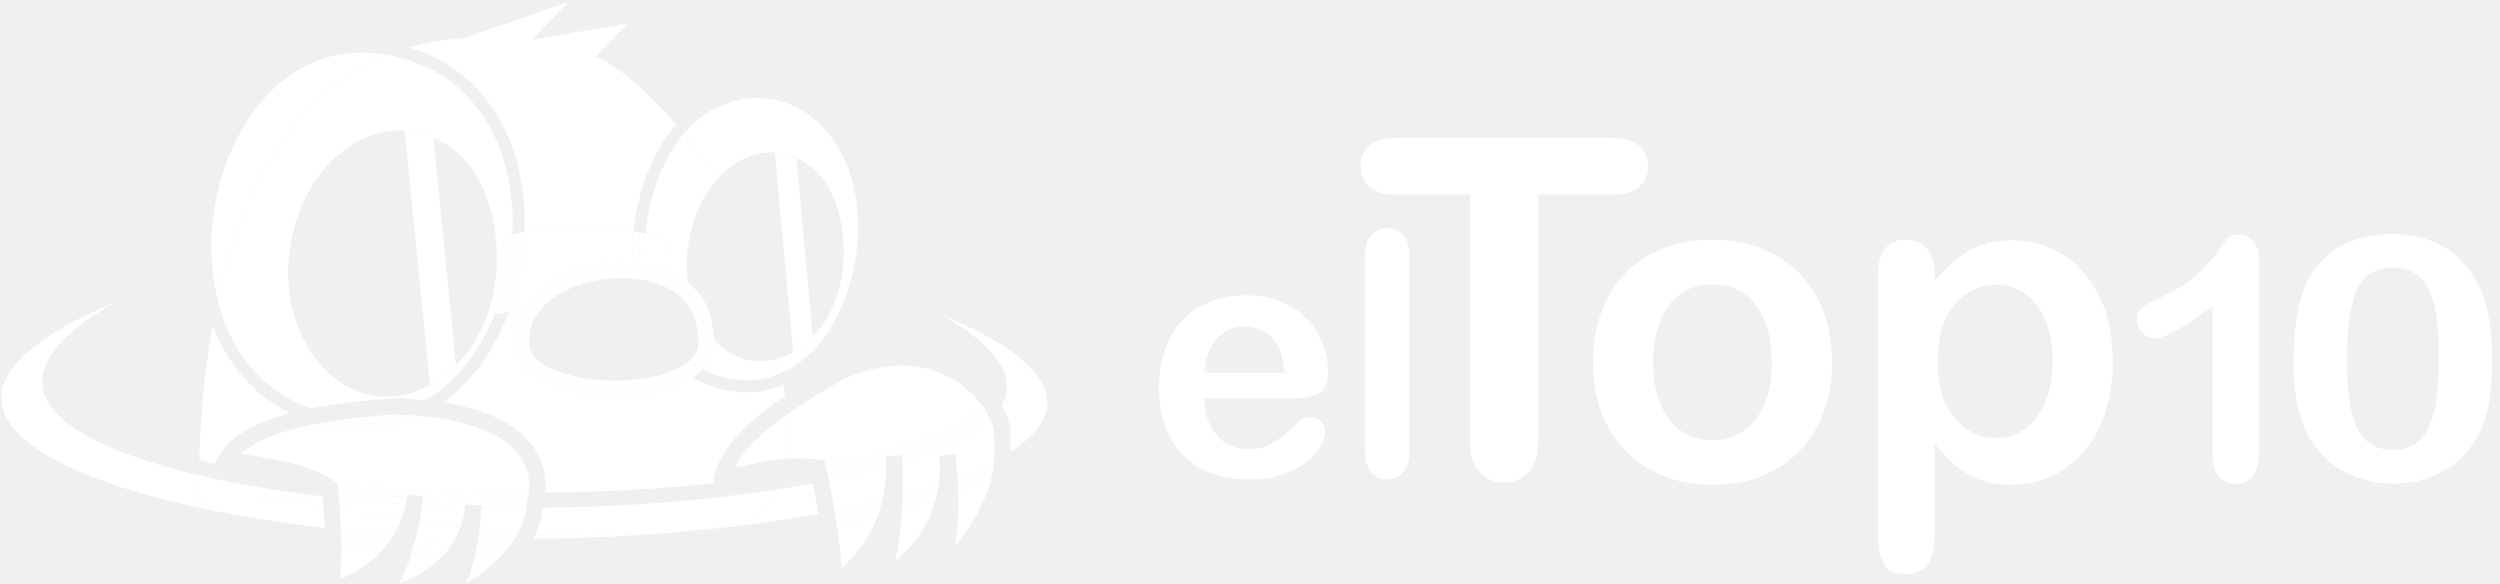
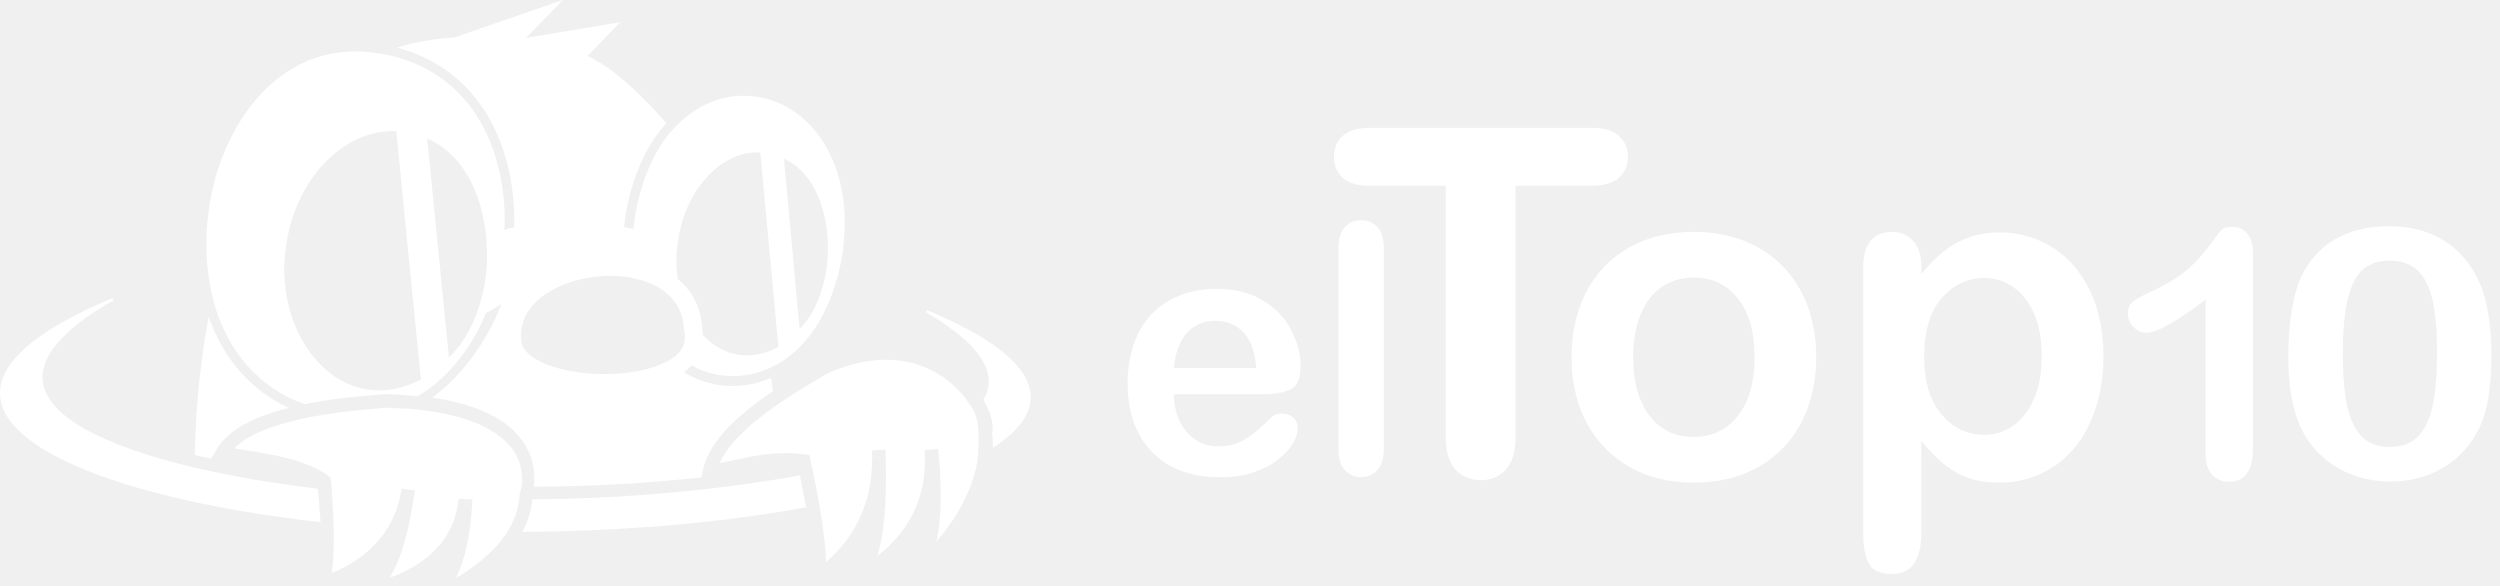
- <svg xmlns="http://www.w3.org/2000/svg" width="227" height="53" viewBox="0 0 227 53" fill="none">
-   <path d="M117.227 36.175H109.34C109.355 37.111 109.536 37.924 109.898 38.645C110.26 39.35 110.743 39.887 111.331 40.255C111.919 40.624 112.582 40.792 113.306 40.792C113.789 40.792 114.226 40.731 114.633 40.624C115.041 40.516 115.418 40.332 115.795 40.087C116.172 39.841 116.519 39.581 116.835 39.304C117.152 39.028 117.559 38.645 118.057 38.169C118.268 37.985 118.554 37.893 118.947 37.893C119.354 37.893 119.701 38.016 119.957 38.246C120.213 38.476 120.334 38.798 120.334 39.228C120.334 39.596 120.198 40.025 119.912 40.532C119.625 41.023 119.188 41.498 118.615 41.958C118.042 42.419 117.318 42.787 116.443 43.093C115.568 43.4 114.573 43.538 113.442 43.538C110.848 43.538 108.842 42.787 107.395 41.283C105.962 39.78 105.238 37.74 105.238 35.162C105.238 33.95 105.419 32.831 105.766 31.788C106.113 30.744 106.641 29.855 107.319 29.118C107.998 28.382 108.842 27.814 109.838 27.415C110.833 27.017 111.934 26.817 113.156 26.817C114.724 26.817 116.081 27.155 117.212 27.83C118.343 28.505 119.188 29.379 119.746 30.453C120.304 31.527 120.59 32.616 120.59 33.736C120.59 34.764 120.304 35.438 119.716 35.745C119.097 36.022 118.283 36.175 117.227 36.175ZM109.34 33.843H116.654C116.549 32.447 116.187 31.389 115.538 30.698C114.89 30.008 114.045 29.655 112.99 29.655C111.979 29.655 111.165 30.008 110.516 30.714C109.868 31.419 109.476 32.462 109.34 33.843Z" fill="white" />
-   <path d="M123.953 41.023V23.228C123.953 22.399 124.134 21.786 124.496 21.372C124.858 20.957 125.326 20.727 125.944 20.727C126.562 20.727 127.045 20.942 127.422 21.356C127.799 21.77 127.98 22.399 127.98 23.228V41.023C127.98 41.851 127.784 42.48 127.407 42.894C127.03 43.309 126.532 43.523 125.944 43.523C125.356 43.523 124.873 43.309 124.496 42.879C124.119 42.449 123.953 41.82 123.953 41.023Z" fill="white" />
-   <path d="M146.446 17.664H139.666V39.998C139.666 41.282 139.377 42.236 138.809 42.86C138.241 43.484 137.492 43.795 136.591 43.795C135.671 43.795 134.923 43.484 134.336 42.851C133.759 42.218 133.471 41.273 133.471 39.998V17.664H126.69C125.626 17.664 124.842 17.434 124.328 16.957C123.814 16.49 123.552 15.866 123.552 15.105C123.552 14.307 123.823 13.683 124.355 13.215C124.896 12.757 125.671 12.527 126.69 12.527H146.455C147.528 12.527 148.331 12.766 148.854 13.243C149.377 13.72 149.638 14.344 149.638 15.105C149.638 15.875 149.377 16.49 148.845 16.957C148.304 17.434 147.51 17.664 146.446 17.664Z" fill="white" />
-   <path d="M166.356 32.889C166.356 34.522 166.103 36.026 165.598 37.402C165.093 38.778 164.363 39.961 163.398 40.952C162.442 41.942 161.297 42.694 159.963 43.226C158.628 43.758 157.131 44.015 155.472 44.015C153.822 44.015 152.334 43.749 151.018 43.217C149.701 42.685 148.556 41.915 147.591 40.924C146.627 39.933 145.896 38.75 145.391 37.393C144.895 36.035 144.643 34.54 144.643 32.889C144.643 31.229 144.895 29.715 145.4 28.34C145.905 26.964 146.636 25.79 147.582 24.808C148.529 23.836 149.674 23.084 151.018 22.552C152.361 22.02 153.849 21.763 155.472 21.763C157.122 21.763 158.619 22.029 159.963 22.561C161.306 23.093 162.46 23.855 163.416 24.845C164.372 25.836 165.102 27.01 165.607 28.376C166.103 29.743 166.356 31.247 166.356 32.889ZM160.882 32.889C160.882 30.66 160.395 28.918 159.413 27.679C158.439 26.441 157.122 25.817 155.463 25.817C154.399 25.817 153.461 26.093 152.641 26.652C151.829 27.202 151.207 28.028 150.765 29.11C150.324 30.192 150.107 31.458 150.107 32.898C150.107 34.329 150.324 35.577 150.756 36.65C151.189 37.723 151.811 38.539 152.614 39.108C153.416 39.677 154.372 39.961 155.463 39.961C157.113 39.961 158.43 39.337 159.413 38.09C160.395 36.824 160.882 35.1 160.882 32.889Z" fill="white" />
-   <path d="M175.688 24.836V25.496C176.716 24.23 177.78 23.295 178.88 22.699C179.989 22.103 181.234 21.809 182.64 21.809C184.318 21.809 185.859 22.24 187.275 23.111C188.691 23.983 189.8 25.249 190.62 26.918C191.441 28.587 191.847 30.569 191.847 32.852C191.847 34.54 191.612 36.081 191.134 37.494C190.656 38.906 190.016 40.089 189.187 41.043C188.357 41.997 187.383 42.731 186.256 43.245C185.129 43.758 183.921 44.015 182.631 44.015C181.071 44.015 179.764 43.703 178.709 43.07C177.654 42.447 176.644 41.52 175.679 40.3V48.519C175.679 50.922 174.805 52.123 173.064 52.123C172.036 52.123 171.36 51.812 171.027 51.188C170.693 50.564 170.531 49.665 170.531 48.473V24.873C170.531 23.827 170.756 23.056 171.207 22.534C171.658 22.011 172.28 21.763 173.064 21.763C173.84 21.763 174.462 22.029 174.949 22.552C175.445 23.084 175.688 23.845 175.688 24.836ZM186.373 32.788C186.373 31.348 186.157 30.11 185.715 29.073C185.273 28.037 184.669 27.239 183.885 26.689C183.109 26.138 182.244 25.854 181.297 25.854C179.791 25.854 178.52 26.45 177.492 27.633C176.464 28.817 175.941 30.569 175.941 32.88C175.941 35.054 176.455 36.751 177.483 37.961C178.511 39.172 179.782 39.778 181.297 39.778C182.199 39.778 183.037 39.511 183.813 38.989C184.588 38.457 185.201 37.668 185.67 36.613C186.139 35.567 186.373 34.283 186.373 32.788Z" fill="white" />
-   <path d="M200.924 41.502V27.773C198.32 29.738 196.568 30.712 195.659 30.712C195.228 30.712 194.844 30.543 194.516 30.205C194.179 29.866 194.02 29.48 194.02 29.037C194.02 28.522 194.179 28.151 194.516 27.91C194.844 27.668 195.425 27.354 196.249 26.976C197.486 26.404 198.479 25.8 199.228 25.164C199.968 24.528 200.633 23.819 201.205 23.038C201.776 22.257 202.151 21.774 202.329 21.589C202.507 21.412 202.835 21.315 203.313 21.315C203.856 21.315 204.287 21.524 204.624 21.935C204.952 22.346 205.121 22.918 205.121 23.642V40.914C205.121 42.935 204.418 43.942 203.013 43.942C202.385 43.942 201.889 43.732 201.505 43.322C201.111 42.911 200.924 42.299 200.924 41.502Z" fill="white" />
-   <path d="M226.282 32.701C226.282 34.352 226.16 35.777 225.926 36.96C225.692 38.152 225.261 39.223 224.624 40.197C223.828 41.389 222.797 42.299 221.523 42.951C220.258 43.596 218.844 43.917 217.298 43.917C215.518 43.917 213.917 43.483 212.502 42.621C211.088 41.752 210.02 40.56 209.308 39.022C208.942 38.184 208.68 37.258 208.511 36.252C208.343 35.237 208.259 34.142 208.259 32.967C208.259 31.445 208.352 30.076 208.54 28.86C208.727 27.644 209.017 26.597 209.42 25.72C210.113 24.27 211.116 23.167 212.437 22.402C213.757 21.645 215.331 21.259 217.158 21.259C218.366 21.259 219.462 21.428 220.446 21.766C221.429 22.104 222.301 22.595 223.041 23.248C223.781 23.9 224.418 24.697 224.933 25.655C225.832 27.306 226.282 29.657 226.282 32.701ZM221.458 32.403C221.458 30.559 221.326 29.053 221.073 27.878C220.811 26.702 220.38 25.816 219.771 25.22C219.162 24.625 218.319 24.319 217.233 24.319C215.687 24.319 214.61 24.987 214.001 26.332C213.392 27.668 213.092 29.738 213.092 32.524C213.092 34.416 213.223 35.97 213.476 37.178C213.729 38.386 214.17 39.304 214.778 39.924C215.387 40.544 216.212 40.85 217.261 40.85C218.338 40.85 219.181 40.528 219.799 39.883C220.408 39.239 220.839 38.321 221.083 37.121C221.336 35.914 221.458 34.343 221.458 32.403Z" fill="white" />
-   <path d="M66.32 35.527C65.147 35.34 64.007 34.918 62.954 34.274C61.248 35.42 58.589 35.942 55.935 35.942C53.39 35.942 50.847 35.462 49.15 34.595C47.047 33.52 46.63 32.159 46.659 31.194C46.587 30.065 46.855 28.994 47.424 28.031C47.018 28.111 46.614 28.198 46.213 28.296C44.984 31.602 42.961 34.581 40.253 36.551C44.275 37.184 47.029 38.552 48.468 40.644C49.52 42.174 49.603 43.724 49.498 44.723C54.76 44.694 59.934 44.393 64.738 43.873L64.872 43.242C65.47 40.423 68.394 37.918 71.293 35.958C71.251 35.619 71.204 35.275 71.153 34.932C70.007 35.404 68.824 35.632 67.676 35.632C67.219 35.634 66.763 35.596 66.32 35.527Z" fill="white" />
-   <path d="M47.636 21.014C50.778 20.224 54.146 20.325 57.53 21.003C57.565 20.613 57.608 20.218 57.666 19.814L57.668 19.799C58.322 16.045 59.689 13.257 61.406 11.314C56.956 6.157 54.099 5.143 54.099 5.143L56.997 2.149L48.291 3.595L51.624 0.18L42.044 3.488C40.273 3.586 38.638 3.871 37.12 4.304C44.721 6.532 47.886 13.759 47.636 21.014Z" fill="white" />
-   <path d="M19.899 41.36C20.992 39.435 23.568 38.255 26.373 37.51C22.894 35.828 20.586 32.935 19.312 29.527C18.424 34.367 18.161 38.826 18.103 41.792C18.554 41.899 19.009 42.004 19.477 42.107L19.899 41.36Z" fill="white" />
-   <path d="M35.132 4.987C34.349 4.853 33.591 4.779 32.866 4.779C25.936 4.779 21.694 10.612 20.061 16.306C19.044 19.857 18.895 23.76 19.767 27.266C21.752 18.306 26.026 8.658 35.132 4.987Z" fill="white" />
-   <path d="M35.551 36.163L35.596 36.158L35.641 36.161C36.7 36.187 37.695 36.252 38.638 36.348C41.712 34.537 43.871 31.372 45.127 28.049L45.796 21.59C46.034 21.5 46.275 21.418 46.516 21.34C46.868 14.403 43.958 7.438 36.769 5.355C36.209 5.196 35.665 5.08 35.132 4.989C26.023 8.66 21.752 18.306 19.767 27.268C20.862 31.675 23.574 35.449 28.211 37.086C30.729 36.582 33.214 36.366 34.804 36.23C35.094 36.203 35.346 36.181 35.551 36.163ZM41.395 33.13L39.352 12.516C46.242 15.171 46.998 28.044 41.395 33.13ZM26.342 22.511C27.243 16.176 31.816 11.573 36.742 11.872H36.745C36.747 11.872 36.747 11.872 36.749 11.872C36.966 11.885 37.186 11.905 37.409 11.941C38.094 12.041 38.739 12.238 39.352 12.514L41.395 33.127C40.681 33.868 39.887 34.483 39.04 34.954V34.959C31.624 38.915 24.988 31.111 26.342 22.511Z" fill="white" />
-   <path d="M70.343 13.855H70.346H70.348C70.511 13.864 70.678 13.879 70.843 13.908C71.358 13.986 71.842 14.138 72.304 14.354L73.8 30.527C73.263 31.109 72.663 31.593 72.025 31.965V31.97C71.586 32.208 71.153 32.389 70.729 32.523C70.818 32.965 70.901 33.408 70.977 33.848C73.997 32.523 76.684 29.22 77.69 23.439C78.915 14.963 74.726 9.751 69.953 8.99C67.276 8.564 64.348 9.499 62.1 12.139C63.061 13.304 64.087 14.658 65.171 16.226C66.603 14.646 68.439 13.739 70.343 13.855ZM73.803 30.527L72.306 14.354C77.498 16.431 78.009 26.561 73.803 30.527Z" fill="white" />
-   <path d="M60.891 24.726C61.02 24.784 61.152 24.837 61.275 24.902C61.725 25.131 62.124 25.401 62.49 25.691C62.327 24.583 62.318 23.412 62.499 22.223C62.834 19.808 63.824 17.718 65.173 16.226C64.091 14.658 63.063 13.304 62.102 12.139C60.576 13.933 59.363 16.509 58.759 19.979C58.696 20.407 58.652 20.827 58.618 21.239C59.336 21.409 60.054 21.601 60.768 21.817L60.891 24.726Z" fill="white" />
-   <path d="M64.839 30.868C64.89 31.858 64.555 32.755 63.846 33.513C64.685 33.979 65.577 34.289 66.494 34.437C67.963 34.671 69.509 34.49 70.979 33.846C70.903 33.404 70.818 32.962 70.731 32.521C68.43 33.243 66.349 32.485 64.839 30.868Z" fill="white" />
-   <path d="M73.803 30.527L72.306 14.354C71.844 14.138 71.36 13.986 70.845 13.908C70.678 13.881 70.511 13.866 70.35 13.855L72.027 31.965C72.665 31.593 73.263 31.109 73.803 30.527Z" fill="white" />
-   <path d="M72.025 31.965L70.348 13.855H70.346H70.343L72.02 31.968C72.023 31.968 72.025 31.965 72.025 31.965Z" fill="white" />
-   <path d="M41.395 33.13L39.352 12.516C38.739 12.24 38.094 12.043 37.409 11.943C37.189 11.907 36.966 11.887 36.749 11.874L39.04 34.956C39.887 34.486 40.681 33.868 41.395 33.13Z" fill="white" />
-   <path d="M39.04 34.956L36.751 11.874C36.749 11.874 36.749 11.874 36.747 11.874H36.745L39.035 34.961C39.035 34.958 39.038 34.959 39.04 34.956Z" fill="white" />
-   <path d="M46.213 28.294C46.616 28.196 47.02 28.107 47.424 28.029C47.935 27.166 48.691 26.389 49.674 25.74C51.818 24.326 54.769 23.691 57.467 23.9C57.418 22.983 57.438 22.015 57.532 21.003C54.148 20.323 50.781 20.224 47.638 21.014C47.571 22.932 47.27 24.853 46.746 26.681C46.587 27.226 46.409 27.765 46.213 28.294Z" fill="white" />
-   <path d="M45.127 28.047C45.336 27.493 45.524 26.936 45.682 26.378C46.148 24.748 46.431 23.044 46.518 21.337C46.277 21.416 46.036 21.498 45.798 21.587L45.127 28.047Z" fill="white" />
-   <path d="M46.213 28.294C46.409 27.763 46.59 27.226 46.744 26.681C47.268 24.85 47.569 22.93 47.636 21.014C47.448 21.061 47.263 21.114 47.078 21.168C46.975 23.668 46.454 26.171 45.557 28.466C45.776 28.408 45.994 28.348 46.213 28.294Z" fill="white" />
-   <path d="M45.682 26.378C45.521 26.936 45.336 27.491 45.127 28.047L45.069 28.602C45.231 28.555 45.394 28.513 45.557 28.468C46.454 26.173 46.973 23.671 47.078 21.17C46.891 21.224 46.703 21.279 46.518 21.34C46.431 23.044 46.15 24.748 45.682 26.378Z" fill="white" />
-   <path d="M60.768 21.819C60.052 21.603 59.334 21.411 58.618 21.242C58.536 22.223 58.527 23.153 58.585 24.036C59.406 24.179 60.184 24.411 60.891 24.728L60.768 21.819Z" fill="white" />
-   <path d="M57.465 23.9C57.652 23.916 57.837 23.934 58.02 23.956C57.969 23.059 57.985 22.111 58.072 21.117C57.891 21.076 57.71 21.041 57.528 21.003C57.438 22.015 57.416 22.983 57.465 23.9Z" fill="white" />
-   <path d="M58.023 23.956C58.212 23.978 58.4 24.003 58.585 24.036C58.527 23.155 58.536 22.223 58.618 21.242C58.438 21.199 58.257 21.157 58.074 21.117C57.985 22.111 57.969 23.057 58.023 23.956Z" fill="white" />
-   <path d="M27.063 45.517L18.13 45.479C18.13 45.479 18.085 44.62 18.085 43.155C5.069 40.106 -2.256 34.764 10.44 27.447C-11.608 36.714 4.902 45.131 29.474 47.93C29.445 47.23 29.402 46.556 29.358 45.956C28.606 45.816 27.843 45.671 27.063 45.517Z" fill="white" />
-   <path d="M70.72 44.417C69.893 46.365 68.369 47.616 65.847 47.694C65.804 47.703 64.382 48.06 61.484 48.323C66.012 47.937 70.354 47.373 74.331 46.655C74.146 45.595 73.957 44.62 73.805 43.896C72.799 44.081 71.769 44.255 70.72 44.417Z" fill="white" />
-   <path d="M48.668 48.406C48.595 48.575 48.514 48.742 48.43 48.907C52.485 48.887 56.535 48.715 60.46 48.406C57.666 48.611 53.754 48.704 48.668 48.406Z" fill="white" />
-   <path d="M61.181 48.35C61.031 48.363 60.877 48.374 60.719 48.388C60.873 48.374 61.027 48.361 61.181 48.35Z" fill="white" />
-   <path d="M91.724 39.85C91.766 40.242 91.784 40.63 91.784 41.014C97.173 37.532 96.577 33.194 85.577 28.62C90.954 31.751 92.29 34.481 90.936 36.796C91.599 37.938 91.913 39.062 91.724 39.85Z" fill="white" />
-   <path d="M70.72 44.417C63.777 45.497 56.078 46.066 49.279 46.099C49.197 46.911 48.985 47.683 48.668 48.405C53.754 48.704 57.668 48.611 60.458 48.408C60.545 48.401 60.632 48.394 60.717 48.388C60.875 48.376 61.029 48.363 61.179 48.35C61.281 48.341 61.382 48.332 61.484 48.323C64.382 48.06 65.804 47.703 65.847 47.694C68.369 47.616 69.893 46.365 70.72 44.417Z" fill="white" />
-   <path d="M18.132 45.479L27.065 45.517C27.843 45.671 28.608 45.816 29.362 45.956C29.338 45.64 29.315 45.345 29.291 45.08C25.336 44.6 21.516 43.958 18.09 43.155C18.085 44.62 18.132 45.479 18.132 45.479Z" fill="white" />
-   <path d="M60.719 48.385C60.632 48.392 60.545 48.399 60.46 48.406C60.547 48.401 60.632 48.392 60.719 48.385Z" fill="white" />
-   <path d="M61.484 48.323C61.382 48.332 61.281 48.341 61.179 48.35C61.283 48.341 61.386 48.332 61.484 48.323Z" fill="white" />
-   <path d="M43.166 50.319C42.965 51.229 42.693 52.159 42.321 52.987C43.409 52.32 44.629 51.423 45.646 50.321C44.821 50.328 43.993 50.328 43.166 50.319Z" fill="white" />
-   <path d="M30.839 52.612C31.885 52.181 33.435 51.361 34.726 49.947C33.471 49.851 32.226 49.735 30.997 49.603C31.002 50.667 30.961 51.724 30.839 52.612Z" fill="white" />
-   <path d="M36.241 53C37.572 52.498 39.171 51.651 40.389 50.259C39.392 50.225 38.398 50.181 37.407 50.125C37.099 51.142 36.716 52.153 36.241 53Z" fill="white" />
-   <path d="M47.729 44.723C47.825 44.723 47.921 44.723 48.019 44.723C48.122 43.998 48.122 42.72 47.241 41.456C46.239 40.017 43.853 38.306 38.201 37.778C36.584 38.552 34.778 38.993 32.799 38.993C31.568 38.993 30.27 38.817 28.912 38.451C26.182 38.962 23.38 39.794 21.89 41.201C22.038 41.226 22.183 41.248 22.328 41.273C25.51 41.788 28.258 42.232 30.379 43.715L30.627 43.889C36.056 44.484 41.913 44.788 47.729 44.723Z" fill="white" />
-   <path d="M35.23 37.668C35.134 37.677 35.038 37.686 34.931 37.695C34.358 37.744 33.615 37.809 32.775 37.9C33.633 37.907 34.454 37.829 35.23 37.668Z" fill="white" />
-   <path d="M38.199 37.778C37.818 37.742 37.423 37.711 37.012 37.688C35.036 38.427 32.801 38.654 30.341 38.21C29.871 38.282 29.391 38.362 28.909 38.451C30.27 38.817 31.568 38.993 32.797 38.993C34.775 38.993 36.582 38.552 38.199 37.778Z" fill="white" />
-   <path d="M37.012 37.688C36.575 37.662 36.12 37.644 35.647 37.63C35.525 37.642 35.382 37.655 35.23 37.668C34.454 37.829 33.633 37.905 32.775 37.898C32.028 37.978 31.202 38.079 30.341 38.21C32.804 38.654 35.036 38.427 37.012 37.688Z" fill="white" />
-   <path d="M36.453 47.132C34.675 46.873 32.806 46.57 30.859 46.224C30.899 46.784 30.937 47.42 30.961 48.089C32.543 48.252 34.155 48.392 35.79 48.508C36.042 48.089 36.265 47.632 36.453 47.132Z" fill="white" />
-   <path d="M43.55 47.999C43.518 48.274 43.478 48.566 43.434 48.869C44.533 48.894 45.637 48.907 46.744 48.912C46.868 48.713 46.984 48.51 47.092 48.303C45.965 48.22 44.785 48.122 43.55 47.999Z" fill="white" />
-   <path d="M38.085 47.359C38.007 47.763 37.913 48.194 37.806 48.64C38.989 48.709 40.182 48.764 41.382 48.809C41.547 48.499 41.692 48.169 41.814 47.819C40.617 47.685 39.377 47.536 38.085 47.359Z" fill="white" />
-   <path d="M30.783 45.252C30.808 45.535 30.834 45.863 30.859 46.226C32.806 46.572 34.677 46.875 36.453 47.134C36.611 46.715 36.74 46.264 36.841 45.787C34.818 45.651 32.788 45.472 30.783 45.252Z" fill="white" />
-   <path d="M47.729 46.097C46.418 46.115 45.073 46.108 43.706 46.081C43.69 46.438 43.65 47.134 43.55 47.997C44.783 48.118 45.965 48.218 47.092 48.301C47.448 47.616 47.7 46.88 47.799 46.097C47.776 46.097 47.754 46.097 47.729 46.097Z" fill="white" />
-   <path d="M38.342 45.881C38.279 46.293 38.194 46.797 38.085 47.362C39.377 47.536 40.619 47.687 41.814 47.819C42.004 47.279 42.142 46.688 42.214 46.048C40.936 46.01 39.642 45.954 38.342 45.881Z" fill="white" />
-   <path d="M30.997 49.603C32.228 49.735 33.473 49.851 34.726 49.947C34.927 49.728 35.119 49.492 35.304 49.244C33.852 49.137 32.411 49.008 30.988 48.856C30.993 49.104 30.995 49.353 30.997 49.603Z" fill="white" />
-   <path d="M37.407 50.125C38.398 50.181 39.392 50.225 40.389 50.259C40.583 50.036 40.764 49.797 40.938 49.545C39.829 49.51 38.721 49.458 37.617 49.396C37.552 49.639 37.481 49.882 37.407 50.125Z" fill="white" />
-   <path d="M43.311 49.603C43.269 49.84 43.219 50.078 43.166 50.319C43.993 50.328 44.821 50.328 45.646 50.319C45.856 50.092 46.057 49.857 46.246 49.614C45.269 49.623 44.29 49.619 43.311 49.603Z" fill="white" />
-   <path d="M36.995 44.879L38.456 45.051C38.449 45.111 38.44 45.171 38.431 45.229C41.544 45.399 44.676 45.461 47.729 45.408C47.772 45.408 47.814 45.408 47.854 45.41L47.886 45.319C47.895 45.294 47.966 45.071 48.015 44.721C47.919 44.721 47.823 44.721 47.725 44.721C41.908 44.785 36.051 44.482 30.62 43.885L30.647 43.902L30.683 44.235C30.689 44.304 30.703 44.431 30.718 44.589C32.764 44.819 34.851 45.002 36.954 45.138C36.97 45.055 36.983 44.966 36.995 44.879Z" fill="white" />
-   <path d="M43.311 49.603C44.29 49.619 45.269 49.623 46.246 49.617C46.422 49.389 46.59 49.153 46.744 48.912C45.637 48.91 44.533 48.896 43.434 48.869C43.398 49.108 43.358 49.353 43.311 49.603Z" fill="white" />
-   <path d="M30.964 48.091C30.973 48.343 30.981 48.597 30.988 48.856C32.411 49.008 33.852 49.137 35.304 49.244C35.476 49.014 35.639 48.769 35.79 48.51C34.157 48.394 32.545 48.254 30.964 48.091Z" fill="white" />
-   <path d="M37.806 48.64C37.746 48.887 37.684 49.139 37.617 49.396C38.721 49.458 39.827 49.51 40.938 49.545C41.099 49.313 41.246 49.068 41.382 48.809C40.182 48.767 38.991 48.709 37.806 48.64Z" fill="white" />
-   <path d="M38.431 45.232C38.42 45.316 38.411 45.403 38.398 45.486C38.382 45.604 38.362 45.738 38.34 45.878C39.64 45.952 40.933 46.008 42.211 46.046C42.22 45.965 42.236 45.89 42.243 45.807L43.712 45.892C43.71 45.936 43.708 46.003 43.706 46.081C45.073 46.108 46.418 46.113 47.729 46.097C47.752 46.097 47.776 46.097 47.798 46.097C47.821 45.914 47.839 45.731 47.845 45.544L47.85 45.428L47.856 45.41C47.814 45.41 47.772 45.41 47.732 45.408C44.676 45.464 41.544 45.399 38.431 45.232Z" fill="white" />
-   <path d="M36.941 45.285C36.948 45.238 36.952 45.191 36.959 45.145C34.856 45.009 32.768 44.823 30.723 44.596C30.741 44.77 30.761 44.991 30.783 45.254C32.788 45.475 34.818 45.653 36.843 45.789C36.876 45.62 36.914 45.457 36.941 45.285Z" fill="white" />
-   <path d="M89.183 36.81C88.909 36.437 88.581 36.056 88.189 35.681C86.496 34.066 82.744 31.756 76.624 34.401C76.372 34.553 76.093 34.718 75.79 34.896C74.597 35.601 73.004 36.544 71.461 37.639C71.563 39.062 71.561 40.418 71.412 41.647C71.751 41.623 72.099 41.607 72.464 41.607C73.046 41.607 73.666 41.643 74.342 41.725L74.855 41.788L74.969 42.292C74.971 42.299 74.974 42.31 74.976 42.321C81.926 40.918 87.138 38.993 89.183 36.81Z" fill="white" />
-   <path d="M86.719 49.543C88.021 47.986 89.467 45.774 90.046 43.247C89.119 43.717 88.099 44.172 87.007 44.609C87.056 46.151 87.016 47.964 86.719 49.543Z" fill="white" />
-   <path d="M76.408 51.586C77.389 50.736 78.77 49.231 79.644 46.967C78.478 47.268 77.264 47.551 76.013 47.817C76.211 49.126 76.37 50.466 76.408 51.586Z" fill="white" />
-   <path d="M81.254 50.937C82.626 49.842 84.239 48.049 84.954 45.374C83.987 45.711 82.969 46.035 81.908 46.345C81.823 47.913 81.633 49.572 81.254 50.937Z" fill="white" />
-   <path d="M71.461 37.639C69.46 39.058 67.542 40.731 66.692 42.47C67.176 42.381 67.64 42.283 68.095 42.185C69.179 41.955 70.23 41.734 71.414 41.647C71.561 40.418 71.563 39.062 71.461 37.639Z" fill="white" />
-   <path d="M90.267 39.696C90.267 39.696 90.265 38.755 89.924 38.034C88.311 39.549 85.501 40.858 81.944 41.955C81.97 42.669 81.993 43.739 81.966 44.955C83.117 44.641 84.21 44.313 85.238 43.967C85.343 43.169 85.367 42.305 85.291 41.371L86.754 41.221C86.786 41.473 86.879 42.279 86.948 43.358C88.177 42.892 89.288 42.401 90.267 41.891C90.33 41.233 90.267 39.696 90.267 39.696Z" fill="white" />
-   <path d="M80.467 42.383C78.843 42.834 77.095 43.244 75.252 43.612C75.404 44.344 75.596 45.319 75.779 46.38C77.291 46.086 78.739 45.767 80.121 45.428C80.34 44.516 80.463 43.499 80.467 42.383Z" fill="white" />
-   <path d="M81.91 46.345C82.972 46.035 83.989 45.711 84.957 45.374C85.021 45.133 85.077 44.886 85.126 44.632C84.12 44.98 83.056 45.312 81.944 45.631C81.935 45.865 81.923 46.104 81.91 46.345Z" fill="white" />
-   <path d="M87.007 44.609C88.102 44.172 89.119 43.717 90.046 43.246C90.102 43.006 90.149 42.76 90.187 42.513C89.221 43.01 88.148 43.49 86.98 43.949C86.991 44.161 87 44.382 87.007 44.609Z" fill="white" />
-   <path d="M80.456 41.632C80.454 41.56 80.449 41.489 80.447 41.42L81.326 41.371C85.082 40.211 87.975 38.853 89.556 37.361C89.444 37.18 89.322 36.997 89.183 36.81C87.138 38.991 81.926 40.916 74.976 42.323C74.994 42.406 75.043 42.624 75.114 42.952C77.021 42.551 78.812 42.109 80.456 41.632Z" fill="white" />
-   <path d="M76.013 47.817C77.264 47.551 78.478 47.268 79.644 46.967C79.742 46.713 79.834 46.452 79.918 46.179C78.634 46.507 77.291 46.817 75.901 47.105C75.939 47.339 75.977 47.578 76.013 47.817Z" fill="white" />
-   <path d="M80.456 41.632C78.812 42.109 77.021 42.551 75.114 42.95C75.154 43.137 75.201 43.36 75.252 43.612C77.092 43.242 78.843 42.832 80.467 42.383C80.467 42.223 80.474 42.065 80.469 41.899C80.465 41.81 80.46 41.721 80.456 41.632Z" fill="white" />
-   <path d="M81.964 44.955C81.959 45.176 81.952 45.401 81.944 45.631C83.056 45.312 84.12 44.98 85.126 44.632C85.169 44.415 85.207 44.194 85.238 43.967C84.21 44.31 83.117 44.641 81.964 44.955Z" fill="white" />
-   <path d="M86.982 43.949C88.151 43.49 89.224 43.012 90.189 42.513C90.223 42.305 90.249 42.098 90.269 41.888C89.29 42.399 88.177 42.89 86.951 43.356C86.96 43.545 86.971 43.744 86.982 43.949Z" fill="white" />
-   <path d="M81.917 41.34C81.928 41.516 81.935 41.69 81.941 41.861C81.944 41.891 81.944 41.924 81.944 41.955C85.501 40.858 88.314 39.549 89.924 38.034C89.823 37.822 89.701 37.597 89.556 37.363C87.975 38.855 85.082 40.213 81.326 41.373L81.917 41.34Z" fill="white" />
-   <path d="M75.779 46.383C75.819 46.619 75.861 46.86 75.899 47.105C77.289 46.817 78.631 46.507 79.916 46.179C79.99 45.939 80.059 45.689 80.121 45.43C78.741 45.769 77.291 46.088 75.779 46.383Z" fill="white" />
-   <path d="M81.183 41.416C81.183 41.395 81.181 41.382 81.181 41.382C81.183 41.393 81.183 41.404 81.183 41.416Z" fill="white" />
-   <path d="M81.21 42.174C81.21 42.167 81.21 42.158 81.21 42.151C81.21 42.158 81.207 42.165 81.21 42.174Z" fill="white" />
-   <path d="M81.207 42.102C81.207 42.118 81.207 42.134 81.21 42.15C81.21 42.134 81.207 42.118 81.207 42.102Z" fill="white" />
-   <path d="M47.361 31.18C47.272 29.904 47.671 28.794 48.39 27.859C48.066 27.91 47.745 27.966 47.422 28.029C46.851 28.99 46.585 30.063 46.657 31.191C46.628 32.157 47.045 33.518 49.148 34.593C50.845 35.46 53.388 35.94 55.933 35.94C58.587 35.94 61.245 35.418 62.952 34.272C62.735 34.14 62.523 33.995 62.314 33.843C57.929 36.482 47.185 35.304 47.361 31.18Z" fill="white" />
-   <path d="M64.839 30.868C64.535 30.542 64.254 30.183 63.998 29.793C64.016 29.945 64.038 30.094 64.045 30.255C64.33 31.43 63.989 32.389 63.235 33.139C63.436 33.272 63.639 33.397 63.846 33.513C64.553 32.755 64.89 31.858 64.839 30.868Z" fill="white" />
-   <path d="M62.729 26.878C62.628 26.492 62.55 26.097 62.49 25.691C62.124 25.399 61.725 25.131 61.275 24.902C61.152 24.839 61.02 24.783 60.891 24.725L60.924 25.522C61.618 25.874 62.234 26.322 62.729 26.878Z" fill="white" />
-   <path d="M62.316 33.846C62.526 33.997 62.738 34.14 62.954 34.274C63.077 34.191 63.195 34.106 63.306 34.019C63.349 33.986 63.382 33.95 63.422 33.917C63.211 33.794 63.003 33.66 62.8 33.52C62.648 33.634 62.488 33.743 62.316 33.846Z" fill="white" />
-   <path d="M63.846 33.513C63.639 33.397 63.436 33.272 63.235 33.138C63.101 33.272 62.956 33.397 62.798 33.518C63.001 33.658 63.208 33.792 63.42 33.915C63.576 33.785 63.717 33.651 63.846 33.513Z" fill="white" />
-   <path d="M63.998 29.793C64.252 30.183 64.533 30.542 64.839 30.868C64.828 30.636 64.801 30.4 64.745 30.157C64.654 28.308 63.873 26.793 62.49 25.691C62.55 26.097 62.628 26.492 62.729 26.878C63.411 27.645 63.862 28.613 63.998 29.793Z" fill="white" />
-   <path d="M57.516 24.598C57.494 24.369 57.478 24.134 57.465 23.898C54.766 23.688 51.816 24.322 49.672 25.738C48.688 26.387 47.932 27.163 47.422 28.026C47.743 27.964 48.066 27.906 48.39 27.857C50.201 25.502 54.07 24.295 57.516 24.598Z" fill="white" />
-   <path d="M60.924 25.522L60.891 24.725C60.184 24.409 59.406 24.177 58.585 24.034C58.6 24.279 58.623 24.52 58.649 24.757C59.464 24.915 60.233 25.169 60.924 25.522Z" fill="white" />
-   <path d="M58.076 24.665C58.054 24.433 58.034 24.197 58.02 23.956C57.835 23.934 57.65 23.916 57.465 23.9C57.478 24.137 57.494 24.371 57.516 24.601C57.706 24.616 57.891 24.639 58.076 24.665Z" fill="white" />
-   <path d="M58.647 24.757C58.62 24.52 58.6 24.279 58.583 24.034C58.397 24.003 58.21 23.978 58.02 23.954C58.034 24.195 58.052 24.431 58.076 24.663C58.27 24.692 58.46 24.721 58.647 24.757Z" fill="white" />
-   <path d="M49.79 33.341C48.978 32.926 48.022 32.219 48.064 31.211L48.066 31.171L48.064 31.131C47.959 29.634 48.63 28.515 49.447 27.716C49.094 27.756 48.742 27.803 48.39 27.859C47.671 28.794 47.272 29.907 47.361 31.18C47.185 35.304 57.929 36.48 62.316 33.843C62.111 33.694 61.906 33.538 61.709 33.37C58.812 34.927 52.998 34.983 49.79 33.341Z" fill="white" />
-   <path d="M64.045 30.255C64.038 30.094 64.016 29.947 63.998 29.793C63.44 28.943 63.008 27.955 62.729 26.878C62.234 26.322 61.618 25.874 60.924 25.522L60.958 26.334C62.064 26.987 63.255 28.176 63.342 30.284L63.362 30.422C63.581 31.323 63.347 32.077 62.657 32.719C62.847 32.869 63.039 33.009 63.237 33.141C63.989 32.389 64.332 31.43 64.045 30.255Z" fill="white" />
-   <path d="M61.709 33.373C61.908 33.54 62.111 33.696 62.316 33.846C62.488 33.743 62.648 33.634 62.8 33.52C62.597 33.379 62.396 33.232 62.202 33.074C62.048 33.179 61.886 33.279 61.709 33.373Z" fill="white" />
-   <path d="M62.434 32.913C62.363 32.969 62.278 33.018 62.2 33.072C62.394 33.23 62.595 33.377 62.798 33.518C62.956 33.397 63.101 33.272 63.235 33.139C63.039 33.007 62.845 32.866 62.655 32.717C62.586 32.784 62.515 32.851 62.434 32.913Z" fill="white" />
-   <path d="M63.998 29.793C63.862 28.613 63.411 27.645 62.729 26.878C63.008 27.955 63.44 28.943 63.998 29.793Z" fill="white" />
-   <path d="M50.448 26.913C52.11 25.816 54.316 25.245 56.435 25.245C56.827 25.245 57.215 25.265 57.597 25.305C57.565 25.073 57.539 24.839 57.516 24.601C54.07 24.297 50.201 25.502 48.39 27.861C48.742 27.806 49.092 27.759 49.447 27.719C49.77 27.4 50.118 27.132 50.448 26.913Z" fill="white" />
-   <path d="M60.634 26.153C60.741 26.206 60.851 26.269 60.96 26.334L60.927 25.522C60.235 25.172 59.466 24.917 58.649 24.759C58.676 25.006 58.71 25.252 58.748 25.493C59.423 25.64 60.061 25.861 60.634 26.153Z" fill="white" />
-   <path d="M58.163 25.379C58.13 25.145 58.101 24.906 58.076 24.665C57.891 24.638 57.704 24.616 57.514 24.601C57.536 24.839 57.563 25.073 57.594 25.305C57.788 25.323 57.978 25.35 58.163 25.379Z" fill="white" />
-   <path d="M58.745 25.491C58.707 25.25 58.674 25.006 58.647 24.757C58.46 24.721 58.268 24.69 58.076 24.663C58.101 24.906 58.13 25.143 58.163 25.377C58.362 25.41 58.553 25.448 58.745 25.491Z" fill="white" />
+ <svg xmlns="http://www.w3.org/2000/svg" width="1666" height="390" viewBox="0 0 1666 390" fill="none">
+   <path d="M841.458 262.748H782.238C782.352 269.774 783.71 275.878 786.428 281.292C789.146 286.59 792.769 290.621 797.185 293.386C801.601 296.15 806.583 297.417 812.018 297.417C815.641 297.417 818.925 296.956 821.982 296.15C825.039 295.344 827.87 293.962 830.701 292.119C833.532 290.276 836.136 288.318 838.514 286.245C840.892 284.171 843.949 281.292 847.685 277.721C849.271 276.339 851.422 275.648 854.366 275.648C857.423 275.648 860.027 276.569 861.952 278.297C863.877 280.025 864.783 282.444 864.783 285.669C864.783 288.433 863.764 291.658 861.613 295.459C859.461 299.145 856.178 302.715 851.875 306.171C847.572 309.626 842.137 312.39 835.57 314.694C829.002 316.998 821.529 318.034 813.037 318.034C793.561 318.034 778.502 312.39 767.632 301.103C756.875 289.815 751.44 274.496 751.44 255.146C751.44 246.047 752.799 237.639 755.403 229.806C758.007 221.974 761.97 215.294 767.066 209.765C772.161 204.237 778.502 199.975 785.975 196.98C793.448 193.986 801.714 192.488 810.886 192.488C822.662 192.488 832.852 195.022 841.344 200.09C849.837 205.158 856.178 211.723 860.367 219.786C864.557 227.848 866.708 236.026 866.708 244.434C866.708 252.151 864.557 257.219 860.141 259.523C855.498 261.596 849.384 262.748 841.458 262.748ZM782.238 245.241H837.155C836.362 234.759 833.645 226.812 828.776 221.629C823.907 216.446 817.566 213.797 809.64 213.797C802.054 213.797 795.939 216.446 791.07 221.744C786.202 227.042 783.258 234.874 782.238 245.241Z" fill="white" />
+   <path d="M891.961 299.146V165.538C891.961 159.318 893.32 154.711 896.038 151.601C898.755 148.491 902.265 146.764 906.908 146.764C911.55 146.764 915.173 148.376 918.004 151.486C920.835 154.596 922.194 159.318 922.194 165.538V299.146C922.194 305.366 920.722 310.088 917.891 313.198C915.06 316.308 911.324 317.921 906.908 317.921C902.492 317.921 898.868 316.308 896.038 313.083C893.207 309.858 891.961 305.136 891.961 299.146Z" fill="white" />
+   <path d="M1060.84 123.763H1009.93V291.454C1009.93 301.096 1007.76 308.258 1003.5 312.941C999.233 317.624 993.614 319.965 986.844 319.965C979.938 319.965 974.319 317.624 969.918 312.872C965.585 308.12 963.419 301.027 963.419 291.454V123.763H912.508C904.519 123.763 898.629 122.042 894.77 118.461C890.911 114.948 888.948 110.265 888.948 104.549C888.948 98.558 890.979 93.875 894.973 90.363C899.035 86.919 904.858 85.198 912.508 85.198H1060.91C1068.97 85.198 1074.99 86.988 1078.92 90.569C1082.84 94.15 1084.81 98.833 1084.81 104.549C1084.81 110.334 1082.84 114.948 1078.85 118.461C1074.79 122.042 1068.83 123.763 1060.84 123.763Z" fill="white" />
+   <path d="M1210.32 238.078C1210.32 250.336 1208.42 261.63 1204.63 271.96C1200.84 282.29 1195.36 291.174 1188.11 298.612C1180.94 306.049 1172.34 311.696 1162.32 315.691C1152.3 319.685 1141.06 321.613 1128.6 321.613C1116.22 321.613 1105.04 319.616 1095.16 315.622C1085.28 311.628 1076.68 305.843 1069.43 298.405C1062.19 290.967 1056.71 282.084 1052.91 271.891C1049.19 261.699 1047.3 250.474 1047.3 238.078C1047.3 225.613 1049.19 214.25 1052.98 203.92C1056.77 193.59 1062.26 184.775 1069.37 177.406C1076.47 170.106 1085.07 164.459 1095.16 160.465C1105.25 156.47 1116.42 154.542 1128.6 154.542C1140.99 154.542 1152.23 156.539 1162.32 160.533C1172.41 164.528 1181.07 170.244 1188.25 177.681C1195.43 185.119 1200.91 193.934 1204.7 204.195C1208.42 214.456 1210.32 225.75 1210.32 238.078ZM1169.23 238.078C1169.23 221.343 1165.57 208.258 1158.19 198.961C1150.88 189.664 1140.99 184.981 1128.54 184.981C1120.55 184.981 1113.51 187.047 1107.35 191.248C1101.25 195.38 1096.58 201.578 1093.26 209.704C1089.95 217.831 1088.32 227.334 1088.32 238.147C1088.32 248.89 1089.95 258.256 1093.2 266.313C1096.45 274.371 1101.12 280.5 1107.14 284.769C1113.17 289.039 1120.34 291.174 1128.54 291.174C1140.93 291.174 1150.81 286.491 1158.19 277.125C1165.57 267.622 1169.23 254.675 1169.23 238.078Z" fill="white" />
+   <path d="M1280.39 177.612V182.571C1288.11 173.067 1296.1 166.043 1304.36 161.566C1312.68 157.09 1322.03 154.886 1332.59 154.886C1345.18 154.886 1356.76 158.123 1367.39 164.665C1378.02 171.208 1386.34 180.711 1392.5 193.245C1398.66 205.779 1401.71 220.654 1401.71 237.802C1401.71 250.474 1399.95 262.043 1396.36 272.649C1392.77 283.254 1387.97 292.138 1381.74 299.3C1375.51 306.463 1368.2 311.972 1359.74 315.828C1351.27 319.685 1342.2 321.613 1332.52 321.613C1320.81 321.613 1310.99 319.272 1303.07 314.52C1295.15 309.837 1287.57 302.881 1280.32 293.722V355.427C1280.32 373.47 1273.76 382.492 1260.69 382.492C1252.97 382.492 1247.89 380.15 1245.39 375.467C1242.88 370.784 1241.67 364.035 1241.67 355.083V177.888C1241.67 170.037 1243.36 164.252 1246.74 160.327C1250.13 156.401 1254.8 154.542 1260.69 154.542C1266.51 154.542 1271.18 156.539 1274.84 160.465C1278.56 164.459 1280.39 170.175 1280.39 177.612ZM1360.62 237.32C1360.62 226.508 1358.99 217.211 1355.67 209.429C1352.36 201.647 1347.82 195.656 1341.93 191.524C1336.11 187.392 1329.61 185.257 1322.5 185.257C1311.19 185.257 1301.65 189.733 1293.93 198.617C1286.21 207.501 1282.29 220.654 1282.29 238.009C1282.29 254.33 1286.14 267.071 1293.86 276.161C1301.58 285.252 1311.13 289.797 1322.5 289.797C1329.27 289.797 1335.57 287.8 1341.39 283.874C1347.21 279.88 1351.81 273.957 1355.34 266.038C1358.86 258.187 1360.62 248.545 1360.62 237.32Z" fill="white" />
+   <path d="M1469.87 302.744V199.665C1450.32 214.416 1437.16 221.732 1430.34 221.732C1427.11 221.732 1424.22 220.462 1421.76 217.923C1419.23 215.383 1418.03 212.482 1418.03 209.156C1418.03 205.287 1419.23 202.506 1421.76 200.692C1424.22 198.879 1428.58 196.521 1434.77 193.679C1444.06 189.387 1451.51 184.853 1457.14 180.076C1462.7 175.3 1467.69 169.98 1471.98 164.116C1476.27 158.251 1479.08 154.624 1480.42 153.233C1481.76 151.903 1484.22 151.178 1487.8 151.178C1491.88 151.178 1495.12 152.75 1497.65 155.833C1500.11 158.916 1501.38 163.209 1501.38 168.65V298.331C1501.38 313.506 1496.1 321.063 1485.55 321.063C1480.84 321.063 1477.11 319.491 1474.23 316.408C1471.28 313.324 1469.87 308.73 1469.87 302.744Z" fill="white" />
+   <path d="M1660.26 236.664C1660.26 249.058 1659.35 259.759 1657.59 268.646C1655.83 277.594 1652.59 285.635 1647.81 292.95C1641.83 301.898 1634.1 308.73 1624.53 313.627C1615.04 318.463 1604.42 320.881 1592.81 320.881C1579.45 320.881 1567.42 317.617 1556.8 311.148C1546.18 304.618 1538.16 295.671 1532.81 284.123C1530.07 277.836 1528.1 270.883 1526.84 263.326C1525.57 255.708 1524.94 247.486 1524.94 238.659C1524.94 227.233 1525.64 216.955 1527.05 207.826C1528.45 198.697 1530.63 190.838 1533.66 184.248C1538.86 173.365 1546.39 165.083 1556.31 159.339C1566.22 153.656 1578.04 150.754 1591.75 150.754C1600.83 150.754 1609.06 152.024 1616.44 154.563C1623.83 157.102 1630.37 160.79 1635.92 165.687C1641.48 170.584 1646.26 176.57 1650.13 183.764C1656.88 196.158 1660.26 213.811 1660.26 236.664ZM1624.04 234.427C1624.04 220.583 1623.05 209.277 1621.15 200.45C1619.19 191.624 1615.95 184.973 1611.38 180.499C1606.81 176.026 1600.48 173.728 1592.32 173.728C1580.71 173.728 1572.62 178.746 1568.05 188.843C1563.48 198.878 1561.23 214.416 1561.23 235.334C1561.23 249.542 1562.21 261.21 1564.11 270.279C1566.01 279.347 1569.32 286.239 1573.89 290.895C1578.46 295.55 1584.65 297.847 1592.53 297.847C1600.62 297.847 1606.95 295.429 1611.59 290.592C1616.16 285.756 1619.4 278.864 1621.22 269.855C1623.12 260.787 1624.04 248.998 1624.04 234.427Z" fill="white" />
+   <path d="M140.147 305.496L140.791 305.657L144.171 299.702C150.932 287.952 166.383 278.617 190.366 272.339L192.458 271.856L190.527 270.891C167.188 259.624 149.805 239.826 139.987 213.751L139.021 211.015L138.538 213.912C132.1 249.322 130.168 281.675 129.846 302.599V303.243L130.49 303.404C133.548 304.048 136.767 304.853 140.147 305.496Z" fill="white" />
+   <path d="M141.594 197.655V197.816L142.399 201.196V201.035C151.573 234.514 172.98 258.819 202.918 269.281H203.079H203.24C221.589 265.579 239.778 263.969 250.723 263.165C252.815 263.004 254.585 262.843 256.195 262.682H256.356H256.678C264.082 262.843 271.325 263.326 278.246 263.969H278.568L278.729 263.808C297.561 252.702 313.496 233.227 323.797 208.922L323.958 208.842L324.119 208.278L324.924 207.956C327.135 207.514 332.012 203.562 334.114 202.721C324.778 227.187 307.701 250.449 289.513 263.808L287.904 264.935L289.835 265.257C318.646 269.764 338.444 279.582 348.584 294.39C355.988 305.174 356.632 316.119 355.827 323.363L355.667 324.328H356.632C393.974 324.167 430.994 322.075 466.727 318.212H467.371L468.497 313.061C472.038 296.644 487.007 279.582 514.531 261.072L515.014 260.75V260.267C514.692 257.853 514.37 255.278 514.048 252.863L513.887 251.898L512.921 252.22C504.874 255.6 496.504 257.209 488.134 257.209C484.915 257.209 481.696 257.048 478.477 256.404C470.429 255.117 462.703 252.381 455.621 248.035C456.104 247.713 456.747 247.23 457.23 246.908C457.391 246.747 457.552 246.586 457.713 246.425C457.874 246.264 457.874 246.264 458.035 246.103L459.001 245.298C459.645 244.655 460.289 244.172 460.771 243.528C466.727 246.747 473.004 249 479.603 249.966C482.662 250.449 485.559 250.61 488.617 250.61C496.343 250.61 504.069 249 511.473 245.942L512.439 245.459C537.387 234.514 554.77 207.634 561.369 169.649C570.222 108.002 539.64 70.016 504.874 64.544C483.949 61.164 463.347 69.373 448.056 86.756L447.734 87.078C447.573 87.239 447.573 87.239 447.412 87.4L446.929 87.882C435.179 101.886 427.131 120.879 423.107 144.378C422.786 146.954 422.464 149.69 422.142 152.587C421.176 152.426 420.049 152.104 419.084 151.943L418.118 151.782C417.474 151.621 416.83 151.46 416.186 151.3H415.864C416.186 148.402 416.508 145.827 416.83 143.413C421.176 118.142 430.19 97.701 443.549 82.571L444.032 82.088L443.549 81.605C415.542 49.092 396.389 39.434 391.56 37.342L413.289 14.808L350.516 25.27L375.142 0L302.873 24.948C290.64 25.592 278.568 27.685 267.301 30.904L264.565 31.709L267.301 32.513C325.085 49.414 344.078 105.105 342.629 151.621C340.314 151.654 338.144 152.413 336.191 153.392C338.122 108.002 320.578 54.404 265.209 38.308C262.311 37.503 259.253 36.698 256.034 36.215L253.298 35.733H253.137C247.342 34.767 241.87 34.284 236.88 34.284C185.857 34.284 155.275 77.581 143.686 117.981C136.282 144.7 135.477 172.868 141.594 197.655ZM284.684 92.389C303.677 100.276 317.52 120.235 322.509 147.437C329.109 182.364 319.612 218.58 299.171 238.216L284.684 92.389ZM190.686 163.532C196.802 120.074 227.706 87.4 261.668 87.4C262.472 87.4 263.277 87.4 264.082 87.4L280.5 252.863C260.219 263.487 239.295 262.521 221.75 249.966C197.768 232.583 185.213 197.977 190.686 163.532ZM522.418 105.749C536.26 111.865 546.24 126.995 550.103 147.276C555.253 174.477 548.171 203.771 532.88 219.384L522.418 105.749ZM470.751 118.464L471.073 117.981C481.374 106.875 493.929 100.92 506.644 101.564L518.716 231.134C516.141 232.583 513.404 233.709 510.507 234.675L510.024 234.836C494.733 239.665 480.086 235.48 468.497 223.408C468.336 221.638 468.175 220.028 467.853 218.58C467.21 205.22 461.737 194.114 451.597 185.905C450.47 177.696 450.47 169.488 451.758 161.44C453.85 144.861 460.61 129.57 470.751 118.464ZM447.895 239.021C446.929 239.665 446.124 240.148 445.159 240.631L444.676 240.792C423.429 252.22 381.902 252.059 359.369 240.631C353.735 237.733 347.136 232.905 347.297 225.984V225.662V225.34C346.653 216.487 349.872 208.439 356.793 201.518L356.954 201.357C359.047 199.265 361.461 197.333 364.036 195.724C375.464 188.159 391.077 183.813 406.851 183.813C409.587 183.813 412.323 183.974 415.06 184.296H415.221C416.508 184.457 417.957 184.618 419.245 184.779L419.888 184.94C420.854 185.101 421.981 185.261 422.947 185.583L423.429 185.744C428.419 186.871 432.926 188.481 436.789 190.412C437.594 190.734 438.237 191.217 439.042 191.7C446.285 196.046 455.299 204.415 455.782 219.545L455.943 220.672C457.391 226.627 455.943 231.617 451.436 235.963L450.953 236.446C450.47 236.929 449.987 237.411 449.343 237.733C449.021 237.894 448.7 238.216 448.378 238.377C448.217 238.538 447.895 238.699 447.734 238.86L447.895 239.021Z" fill="white" />
+   <path d="M212.577 333.503L212.416 331.893C212.255 329.8 212.094 327.869 211.933 326.259V325.616H211.289C181.673 322.075 154.471 317.407 130.489 311.773L129.523 311.612C85.582 301.15 32.788 282.962 28.603 254.795C26.028 237.894 41.962 219.384 75.602 200.069L74.959 198.621C22.165 220.833 -2.945 243.367 0.274 265.74C2.85 284.089 25.384 301.633 65.301 316.441C102.804 330.283 153.827 341.228 212.577 347.828L213.542 347.989V347.023C213.06 342.516 212.899 338.17 212.577 333.503Z" fill="white" />
+   <path d="M533.204 317.568L533.043 316.763L532.239 316.924C524.513 318.373 517.109 319.66 510.027 320.626C461.418 328.191 406.37 332.537 355.347 332.698H354.703V333.342C354.059 338.814 352.772 344.287 350.357 349.598V349.759C349.874 350.886 349.231 352.013 348.587 353.3L347.943 354.427H349.231C377.398 354.266 405.566 353.14 433.411 351.047C434.377 351.047 435.182 350.886 436.147 350.886L438.079 350.725C439.205 350.564 440.332 350.564 441.459 350.403L443.712 350.242C476.387 347.506 507.612 343.482 536.423 338.171L537.228 338.01L537.067 337.205C535.78 330.606 534.331 323.523 533.204 317.568Z" fill="white" />
+   <path d="M686.759 262.521C685.149 243.85 661.811 225.018 617.708 206.668L617.064 208.117C641.047 222.12 654.728 235.48 658.108 248.034C659.718 254.151 658.913 260.267 655.533 265.901L655.372 266.383L655.533 266.866C660.362 275.236 662.454 282.962 661.167 288.274V288.435V288.595C661.489 291.332 661.65 294.068 661.65 296.965V298.414L662.937 297.609C679.677 286.503 687.885 274.592 686.759 262.521Z" fill="white" />
+   <path d="M278.409 272.983L275.511 272.661H275.35C273.741 272.5 272.292 272.339 270.683 272.339H269.395C268.59 272.339 267.785 272.178 267.142 272.178H266.981C264.083 272.017 260.864 271.856 257.001 271.695L253.943 272.017C253.299 272.017 252.494 272.178 251.851 272.178C247.505 272.5 242.354 272.983 236.399 273.627H236.238C229.96 274.271 224.166 275.075 218.854 275.88H218.693L213.865 276.685H214.026C212.094 277.007 210.324 277.329 208.553 277.651H208.392L204.851 278.295H205.012C182.156 282.962 166.061 289.401 157.369 297.609L156.242 298.736L161.071 299.541C183.444 303.243 202.92 306.301 217.889 316.441H217.728L220.303 318.212L220.786 323.363C220.947 324.489 220.947 325.938 221.108 327.547V328.191C221.269 330.123 221.43 332.215 221.591 334.469V335.112C221.913 339.458 222.074 343.804 222.235 347.828V347.989C222.235 349.759 222.395 351.691 222.395 353.462C222.395 355.232 222.395 357.003 222.395 358.773C222.395 367.626 222.074 374.708 221.269 380.341L221.108 381.79L222.395 381.307C230.121 378.088 241.067 372.293 250.402 362.153L250.724 361.831C250.885 361.67 251.046 361.348 251.368 361.187L251.851 360.544C252.816 359.417 253.782 358.29 254.748 357.002L255.07 356.681L255.875 355.554C256.679 354.266 257.484 353.14 258.289 351.852L258.611 351.369C258.772 351.208 258.772 351.047 258.933 350.886L259.255 350.242C260.703 347.667 262.152 344.77 263.279 341.873L263.439 341.712C263.439 341.551 263.6 341.39 263.6 341.39L263.922 340.424C264.888 337.849 265.693 335.112 266.337 332.215L266.659 330.445C266.82 329.64 266.981 328.835 267.142 327.869L267.463 325.938C267.463 325.777 267.463 325.777 267.463 325.616L276.477 326.743C276.477 326.904 276.477 327.065 276.477 327.225L276.316 328.03C276.316 328.352 276.316 328.674 276.155 328.996C275.994 329.64 275.994 330.284 275.833 331.088L275.672 331.893C275.189 335.273 274.546 338.975 273.902 342.516C273.419 345.414 272.614 348.472 271.97 351.691L271.809 352.657C271.487 354.105 271.004 355.554 270.683 357.164C270.2 358.612 269.878 360.222 269.395 361.831L269.234 362.475C266.82 370.684 263.922 377.605 260.864 383.078L259.737 385.009L261.83 384.204C270.361 380.985 282.593 374.869 291.768 364.567L292.09 364.246C292.412 363.924 292.573 363.602 292.895 363.28L293.217 362.958C294.021 361.831 294.987 360.705 295.953 359.417L296.114 359.095L296.919 357.807C297.723 356.52 298.689 355.071 299.333 353.622L299.977 352.496C300.942 350.725 301.747 348.794 302.391 347.023L302.552 346.54C302.552 346.54 302.552 346.54 302.552 346.379L302.874 345.414C304.001 341.873 304.966 338.01 305.449 334.147L305.61 333.342C305.61 333.181 305.61 332.859 305.771 332.698C305.771 332.537 305.771 332.537 305.771 332.376L314.785 332.859C314.785 333.02 314.785 333.181 314.785 333.342C314.624 335.756 314.463 340.907 313.658 347.184V347.506C313.497 349.438 313.175 351.369 312.853 353.462C312.531 355.232 312.37 356.842 312.049 358.612C311.727 360.222 311.405 361.831 311.083 363.763C309.473 371.167 307.381 377.444 304.966 382.756L303.84 385.17L306.093 383.882C315.75 377.927 323.798 371.489 330.237 364.567L331.524 363.28C332.49 362.153 333.456 361.026 334.422 359.739L334.582 359.417C334.743 359.256 334.743 359.256 334.743 359.095L335.548 358.129C336.353 357.003 337.158 355.876 337.963 354.749L338.124 354.427L338.928 353.14C339.411 352.174 340.055 351.369 340.538 350.403C340.538 350.242 340.699 350.081 340.699 349.92L341.182 348.794C343.596 344.126 345.045 339.297 345.689 334.469L345.849 333.825L346.01 332.859C346.171 331.732 346.171 330.606 346.332 329.64V328.996L346.654 327.869C346.815 327.225 347.137 326.099 347.459 324.489L347.62 323.845C348.264 318.856 348.425 309.198 341.826 299.702C334.422 289.723 318.004 277.168 278.409 272.983Z" fill="white" />
+   <path d="M651.993 287.308C651.993 286.825 651.832 280.709 649.739 275.558L649.578 275.236C649.578 275.075 649.578 275.075 649.417 274.914L648.935 273.948C648.452 272.822 647.808 271.695 647.003 270.568L646.681 270.085C646.52 269.924 646.359 269.603 646.198 269.442L646.037 269.281C645.394 268.315 644.911 267.51 644.267 266.705C644.106 266.544 644.106 266.383 643.945 266.222L643.301 265.418C641.37 262.842 639.116 260.267 636.541 257.853C624.147 246.103 596.785 229.202 552.039 248.517C550.268 249.644 548.176 250.771 546.083 252.058C537.874 256.887 526.929 263.325 515.984 271.051L514.857 271.856L514.535 272.178C496.669 284.893 485.563 296.321 480.252 307.105L479.608 308.554L481.217 308.232C484.759 307.588 488.139 306.784 491.358 306.14C498.923 304.53 506.649 302.921 515.179 302.277C517.755 302.116 520.33 301.955 522.583 301.955C526.929 301.955 531.436 302.277 536.104 302.76L539.323 303.082L539.967 306.14L540.128 307.105L541.093 311.29C541.254 312.417 541.576 313.544 541.898 314.831L542.059 315.314C542.059 315.475 542.059 315.475 542.059 315.636L542.22 316.441C543.186 320.948 544.474 327.708 545.761 335.273L546.083 336.722C546.244 338.009 546.566 339.297 546.727 340.745L546.888 341.55C547.049 342.999 547.371 344.448 547.532 345.896L547.693 346.701C549.302 357.163 550.107 366.016 550.429 372.937V374.546L551.717 373.42C558.96 367.142 568.939 356.197 575.216 339.78L575.699 338.331C576.182 337.043 576.665 335.756 576.987 334.468L577.148 333.985L577.631 332.698C577.953 331.41 578.275 330.283 578.596 328.996V328.835V328.674L578.918 327.386C580.367 321.109 581.011 314.188 581.172 307.105V306.462C581.172 305.979 581.172 305.657 581.172 305.174C581.172 304.369 581.172 303.725 581.172 302.921C581.172 302.277 581.172 301.633 581.011 300.989V300.184L585.518 299.862H586.644L590.024 299.701C590.024 300.667 590.185 301.633 590.185 302.599C590.185 302.76 590.185 303.082 590.185 303.243V304.369C590.346 309.198 590.507 316.119 590.346 324.328V324.972C590.346 326.42 590.346 327.869 590.185 329.318V329.961C590.185 331.571 590.024 333.341 590.024 335.112V335.273C589.22 348.471 587.771 359.577 585.357 368.108L584.713 370.523L586.644 368.913C595.98 361.509 608.051 348.471 613.524 328.835L613.685 328.513L614.007 327.064C614.329 325.937 614.49 324.811 614.812 323.523L614.973 323.04C614.973 322.718 615.134 322.396 615.134 321.914V321.592C615.295 320.626 615.456 319.66 615.617 318.694V318.212C615.617 318.212 615.617 318.212 615.617 318.051L615.777 316.924C616.421 311.451 616.582 305.818 616.099 300.023L625.113 299.058C625.435 301.311 625.918 306.784 626.401 313.705V313.866C626.401 314.992 626.562 316.119 626.562 317.407V317.729V317.89V319.016C626.562 320.143 626.723 321.431 626.723 322.557C627.205 336.561 626.401 348.471 624.63 357.968L623.986 361.026L625.918 358.612C634.448 348.471 645.554 332.215 650.061 313.222L650.222 312.9L650.544 311.29C650.705 310.164 651.027 309.037 651.188 308.071V307.749L651.349 306.14C651.51 305.335 651.671 304.369 651.671 303.564V303.082L651.832 301.633C652.315 296.643 651.993 287.952 651.993 287.308Z" fill="white" />
+   <path d="M585.03 305.174H585.835H586.639H585.835L586.639 305.013V304.853H585.835H585.03C585.03 304.853 585.03 305.014 585.03 305.174Z" fill="white" />
</svg>
